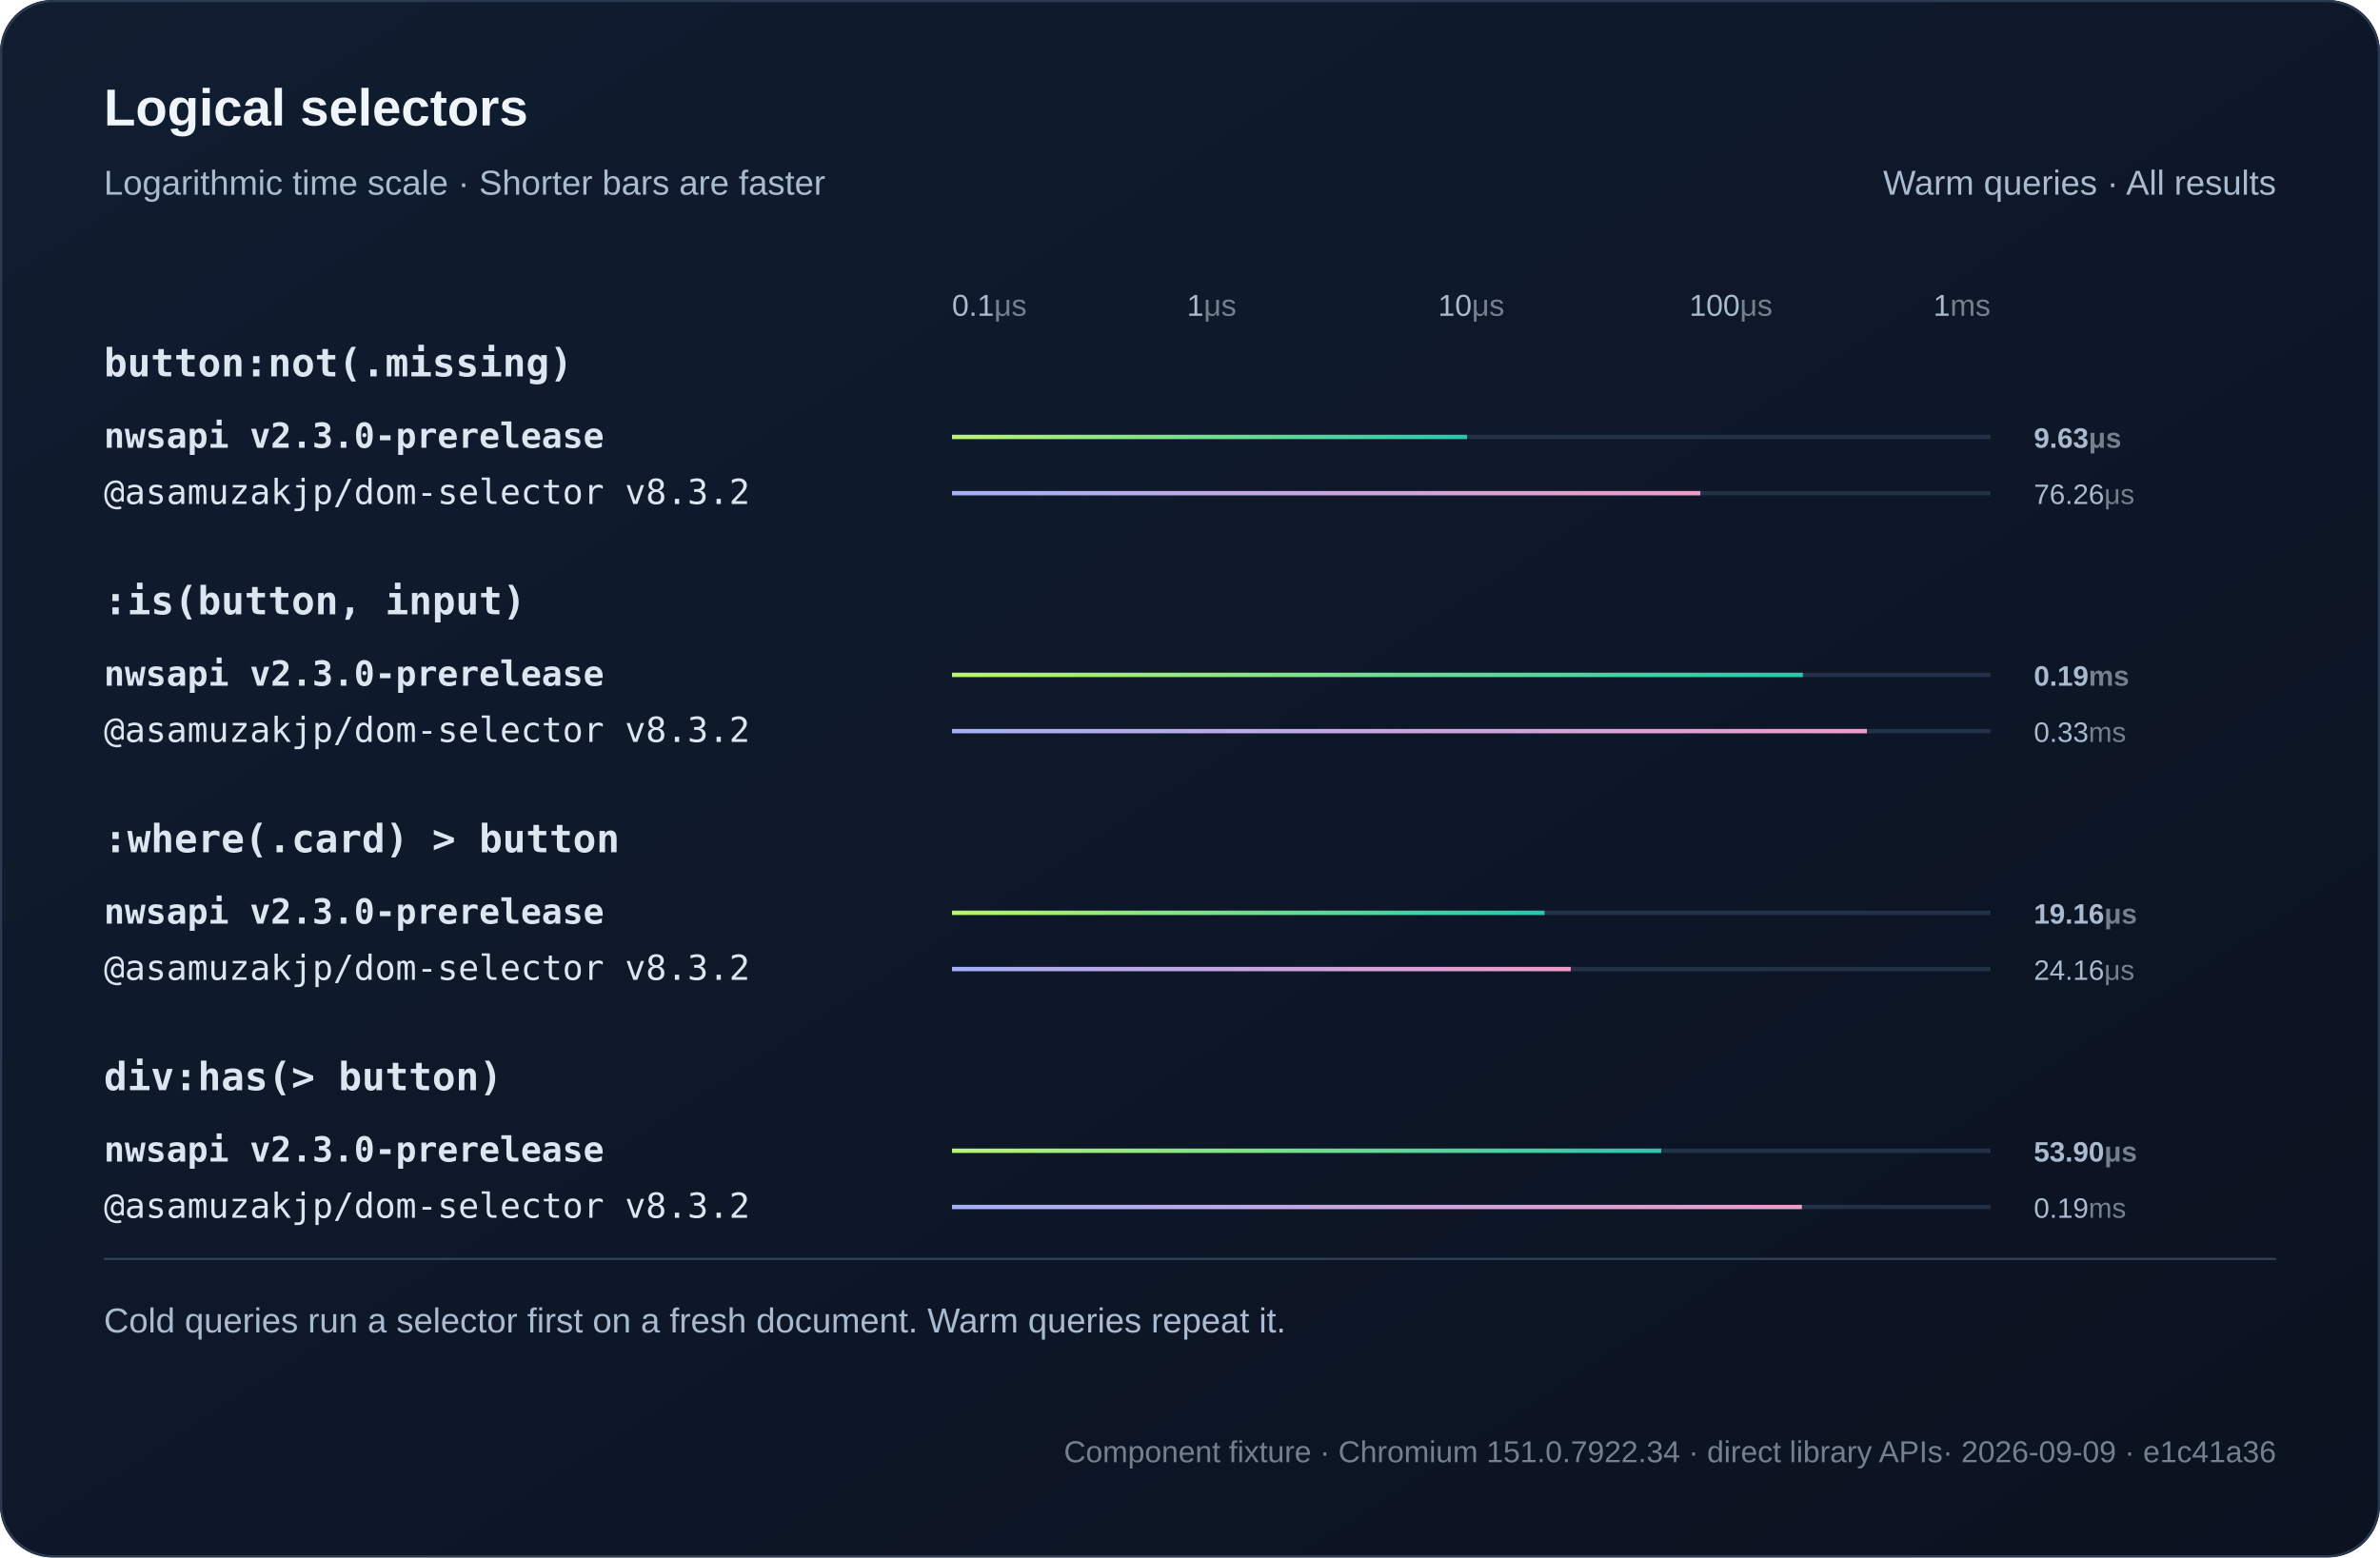
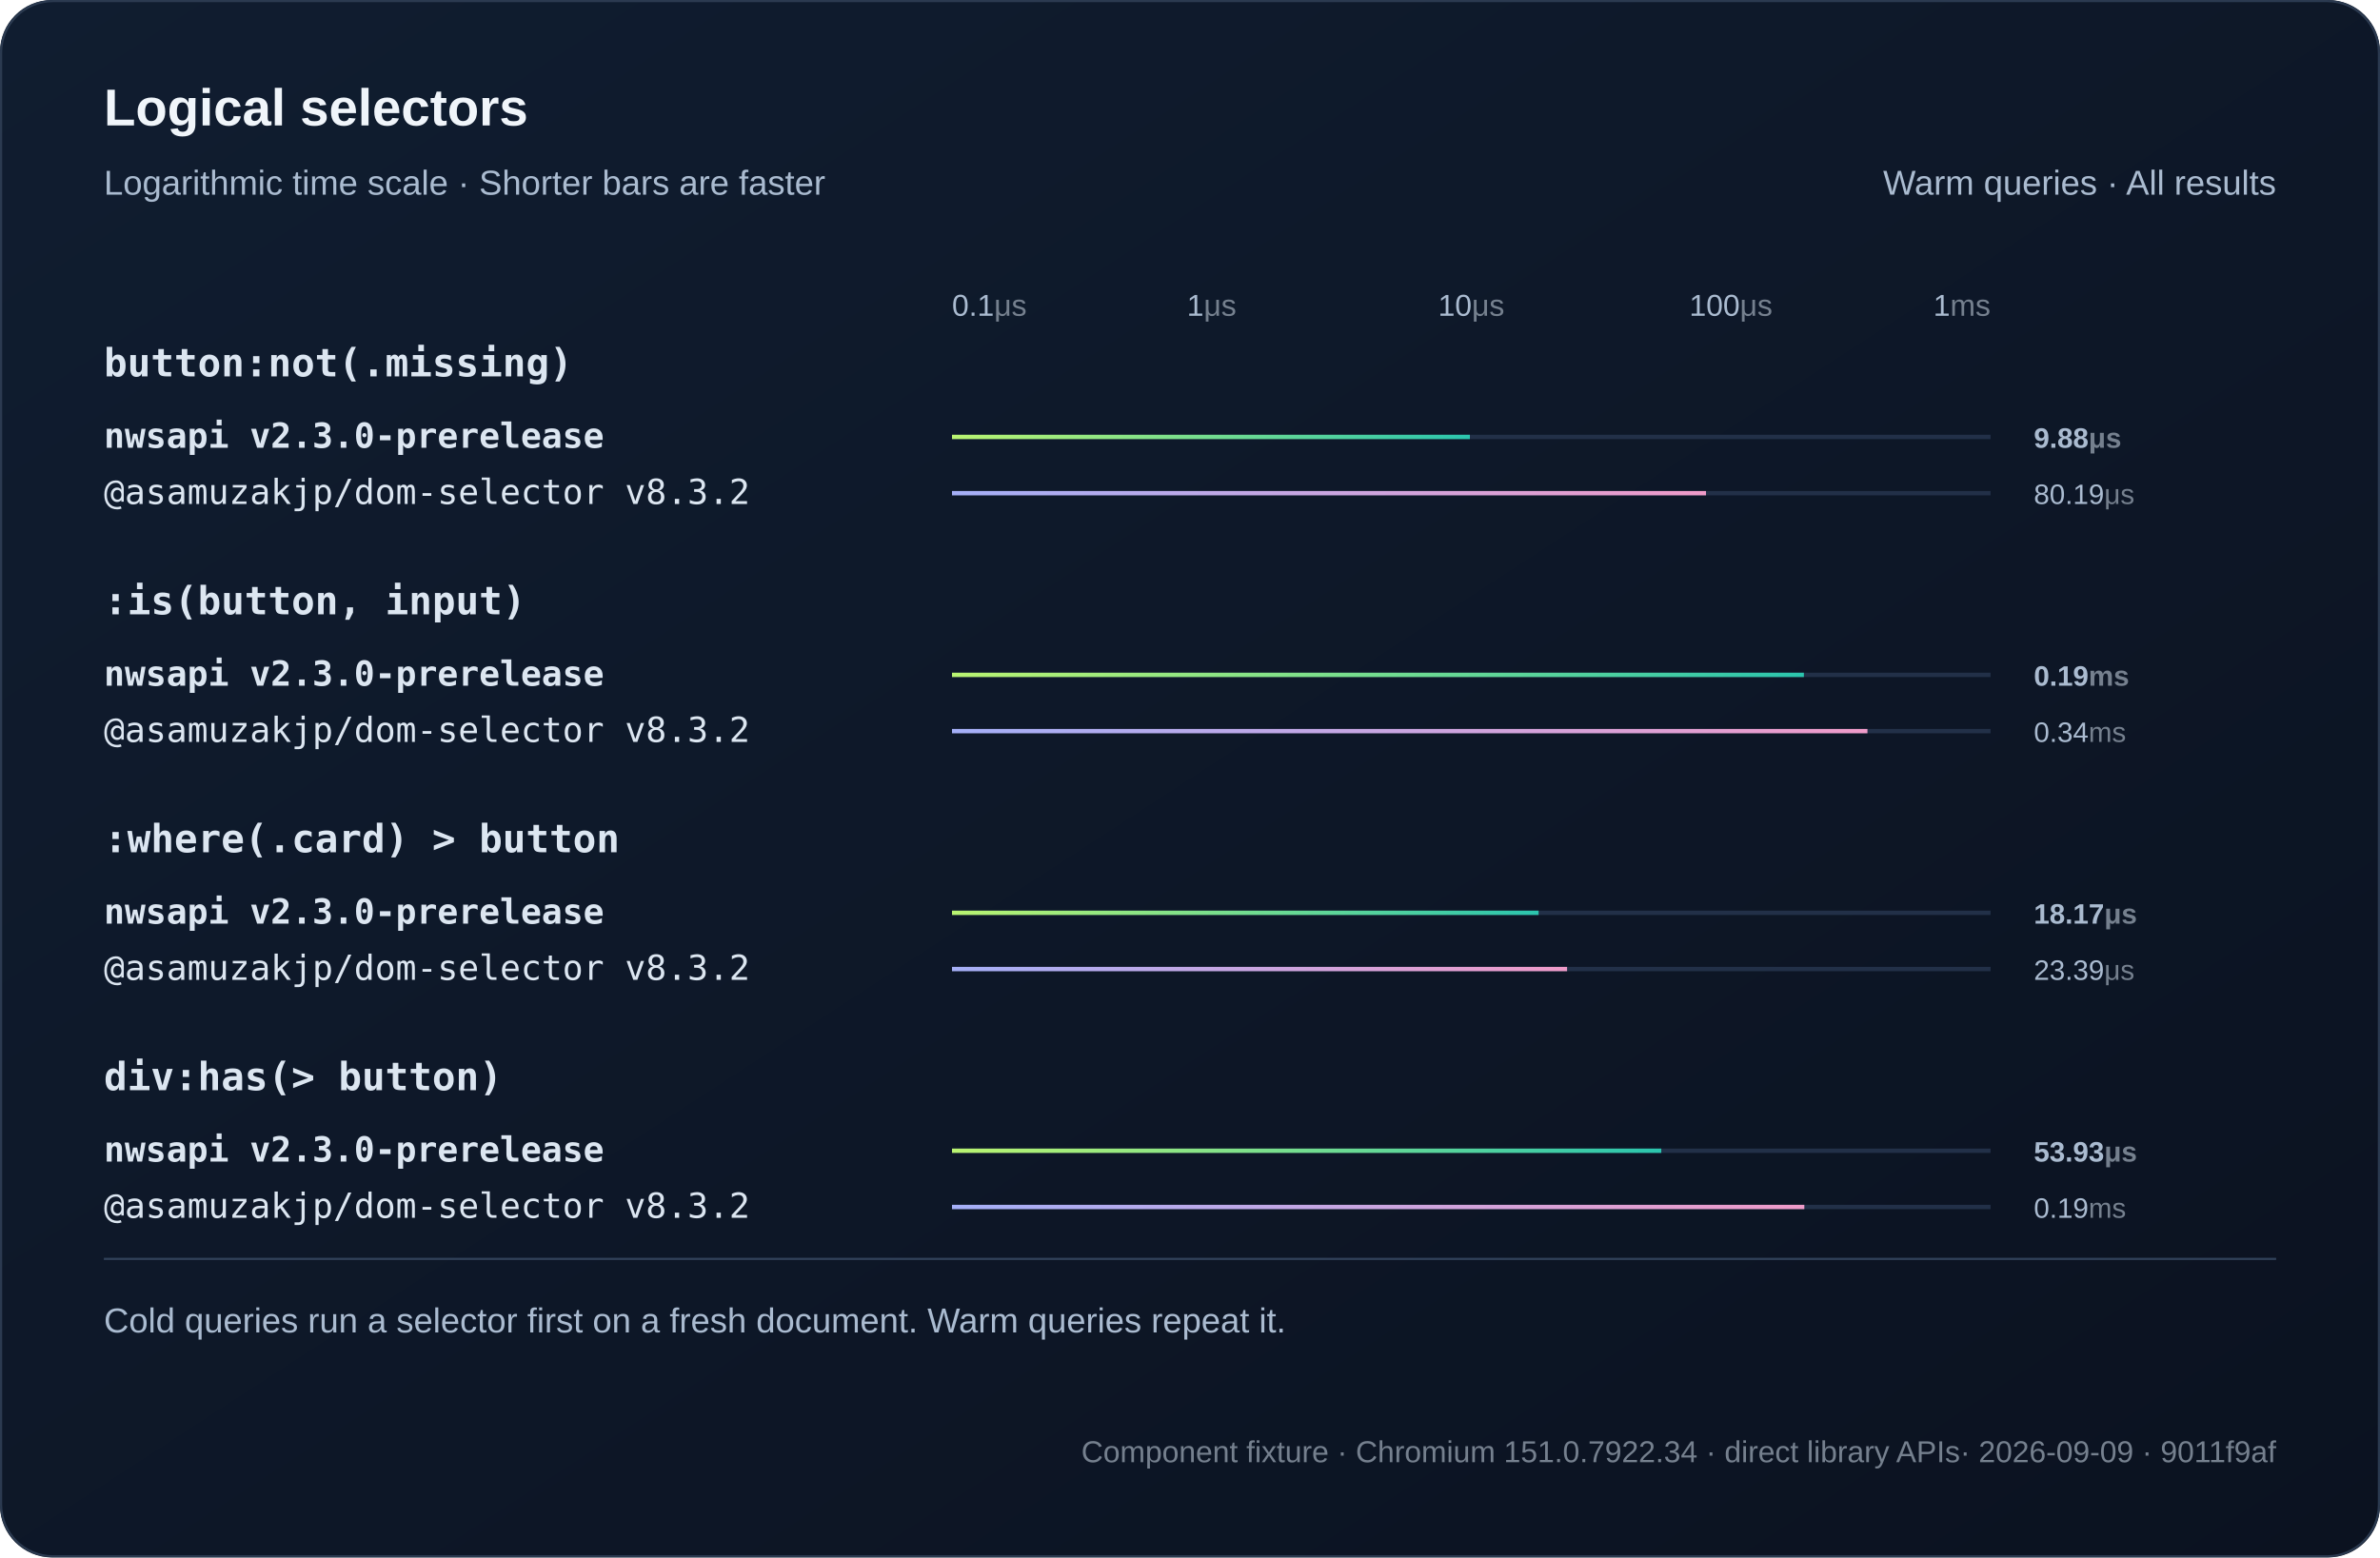
<svg xmlns="http://www.w3.org/2000/svg" width="1100" height="720" viewBox="0 0 1100 720" role="img">
  <defs>
    <linearGradient id="bg" x2="1" y2="1">
      <stop stop-color="#101d30" />
      <stop offset="1" stop-color="#0b1220" />
    </linearGradient>
    <linearGradient id="series0">
      <stop stop-color="#baf471" />
      <stop offset="1" stop-color="#2bc5ae" />
    </linearGradient>
    <linearGradient id="series1">
      <stop stop-color="#a4aff7" />
      <stop offset="1" stop-color="#ef9bc9" />
    </linearGradient>
  </defs>
  <style>text{font-family:Arial,Helvetica,sans-serif;fill:#f0f5fa}
.muted{fill:#aabbd0;font:16px Arial,Helvetica,sans-serif}
.code{font:18px Consolas,Menlo,monospace;fill:#dce6f1}
.note .code{font:16px Consolas,Menlo,monospace}
.metadata,.metadata .code{fill:#75808e;font-size:14px}
.chart-title{font-size:24px;font-weight:700}
.unit{fill:#75808e}
.package{font-family:Consolas,Menlo,monospace}
.comparison{font-size:14px;font-variant-numeric:tabular-nums}
.tick{fill:#aabbd0;font-size:12px}
.time{fill:#aabbd0;font-size:13px;font-variant-numeric:tabular-nums}
.engine{font-size:16px}.selector{font-weight:600}.tick{font-size:14px}.bar{transform-box:fill-box;transform-origin:left center;animation:fill 800ms ease-out both}@keyframes fill{from{transform:scaleX(0)}to{transform:scaleX(1)}}@media(prefers-reduced-motion:reduce){.bar{animation:none}}</style>
  <rect width="1100" height="720" rx="24" fill="url(#bg)" />
  <rect x=".5" y=".5" width="1099" height="719" rx="24" fill="none" stroke="#2b3a50" />
  <text x="48" y="58" class="chart-title">Logical selectors</text>
  <text x="48" y="90" class="muted">Logarithmic time scale · Shorter bars are faster</text>
  <text x="1052" y="90" text-anchor="end" class="muted">Warm queries · All results</text>
  <text x="440" y="146" text-anchor="start" class="tick">0.1<tspan class="unit">μs</tspan>
  </text>
  <text x="560" y="146" text-anchor="middle" class="tick">1<tspan class="unit">μs</tspan>
  </text>
  <text x="680" y="146" text-anchor="middle" class="tick">10<tspan class="unit">μs</tspan>
  </text>
  <text x="800" y="146" text-anchor="middle" class="tick">100<tspan class="unit">μs</tspan>
  </text>
  <text x="920" y="146" text-anchor="end" class="tick">1<tspan class="unit">ms</tspan>
  </text>
  <text x="48" y="174" class="code selector">button:not(.missing)</text>
  <g>
    <text x="48" y="207" class="code engine" style="font-weight:700">nwsapi v2.3.0-prerelease</text>
    <path d="M440 202h480" stroke="#223048" stroke-width="2" />
-     <rect class="bar" x="440" y="201" width="238.05" height="2" fill="url(#series0)" />
-     <text x="940" y="207" class="time" style="font-weight:700">9.63<tspan class="unit">μs</tspan>
+     <rect class="bar" x="440" y="201" width="239.36" height="2" fill="url(#series0)" />
+     <text x="940" y="207" class="time" style="font-weight:700">9.88<tspan class="unit">μs</tspan>
    </text>
  </g>
  <g>
    <text x="48" y="233" class="code engine">@asamuzakjp/dom-selector v8.3.2</text>
    <path d="M440 228h480" stroke="#223048" stroke-width="2" />
-     <rect class="bar" x="440" y="227" width="345.88" height="2" fill="url(#series1)" />
-     <text x="940" y="233" class="time">76.26<tspan class="unit">μs</tspan>
+     <rect class="bar" x="440" y="227" width="348.49" height="2" fill="url(#series1)" />
+     <text x="940" y="233" class="time">80.19<tspan class="unit">μs</tspan>
    </text>
  </g>
  <text x="48" y="284" class="code selector">:is(button, input)</text>
  <g>
    <text x="48" y="317" class="code engine" style="font-weight:700">nwsapi v2.3.0-prerelease</text>
    <path d="M440 312h480" stroke="#223048" stroke-width="2" />
-     <rect class="bar" x="440" y="311" width="393.28" height="2" fill="url(#series0)" />
+     <rect class="bar" x="440" y="311" width="393.73" height="2" fill="url(#series0)" />
    <text x="940" y="317" class="time" style="font-weight:700">0.19<tspan class="unit">ms</tspan>
    </text>
  </g>
  <g>
    <text x="48" y="343" class="code engine">@asamuzakjp/dom-selector v8.3.2</text>
    <path d="M440 338h480" stroke="#223048" stroke-width="2" />
-     <rect class="bar" x="440" y="337" width="422.83" height="2" fill="url(#series1)" />
-     <text x="940" y="343" class="time">0.33<tspan class="unit">ms</tspan>
+     <rect class="bar" x="440" y="337" width="423.1" height="2" fill="url(#series1)" />
+     <text x="940" y="343" class="time">0.34<tspan class="unit">ms</tspan>
    </text>
  </g>
  <text x="48" y="394" class="code selector">:where(.card) &gt; button</text>
  <g>
    <text x="48" y="427" class="code engine" style="font-weight:700">nwsapi v2.3.0-prerelease</text>
    <path d="M440 422h480" stroke="#223048" stroke-width="2" />
-     <rect class="bar" x="440" y="421" width="273.9" height="2" fill="url(#series0)" />
-     <text x="940" y="427" class="time" style="font-weight:700">19.16<tspan class="unit">μs</tspan>
+     <rect class="bar" x="440" y="421" width="271.12" height="2" fill="url(#series0)" />
+     <text x="940" y="427" class="time" style="font-weight:700">18.17<tspan class="unit">μs</tspan>
    </text>
  </g>
  <g>
    <text x="48" y="453" class="code engine">@asamuzakjp/dom-selector v8.3.2</text>
    <path d="M440 448h480" stroke="#223048" stroke-width="2" />
-     <rect class="bar" x="440" y="447" width="285.97" height="2" fill="url(#series1)" />
-     <text x="940" y="453" class="time">24.16<tspan class="unit">μs</tspan>
+     <rect class="bar" x="440" y="447" width="284.28" height="2" fill="url(#series1)" />
+     <text x="940" y="453" class="time">23.39<tspan class="unit">μs</tspan>
    </text>
  </g>
  <text x="48" y="504" class="code selector">div:has(&gt; button)</text>
  <g>
    <text x="48" y="537" class="code engine" style="font-weight:700">nwsapi v2.3.0-prerelease</text>
    <path d="M440 532h480" stroke="#223048" stroke-width="2" />
-     <rect class="bar" x="440" y="531" width="327.79" height="2" fill="url(#series0)" />
-     <text x="940" y="537" class="time" style="font-weight:700">53.90<tspan class="unit">μs</tspan>
+     <rect class="bar" x="440" y="531" width="327.82" height="2" fill="url(#series0)" />
+     <text x="940" y="537" class="time" style="font-weight:700">53.93<tspan class="unit">μs</tspan>
    </text>
  </g>
  <g>
    <text x="48" y="563" class="code engine">@asamuzakjp/dom-selector v8.3.2</text>
    <path d="M440 558h480" stroke="#223048" stroke-width="2" />
-     <rect class="bar" x="440" y="557" width="392.8" height="2" fill="url(#series1)" />
+     <rect class="bar" x="440" y="557" width="393.93" height="2" fill="url(#series1)" />
    <text x="940" y="563" class="time">0.19<tspan class="unit">ms</tspan>
    </text>
  </g>
  <path d="M48 582h1004" stroke="#304159" />
  <text x="48" y="616" class="muted">Cold queries run a selector first on a fresh document. Warm queries repeat it.</text>
-   <text x="1052" y="676" text-anchor="end" class="muted note metadata">Component fixture · Chromium 151.0.7922.34 · direct library APIs<tspan fill="#75808e"> · 2026-09-09 · e1c41a36</tspan>
+   <text x="1052" y="676" text-anchor="end" class="muted note metadata">Component fixture · Chromium 151.0.7922.34 · direct library APIs<tspan fill="#75808e"> · 2026-09-09 · 9011f9af</tspan>
  </text>
</svg>
